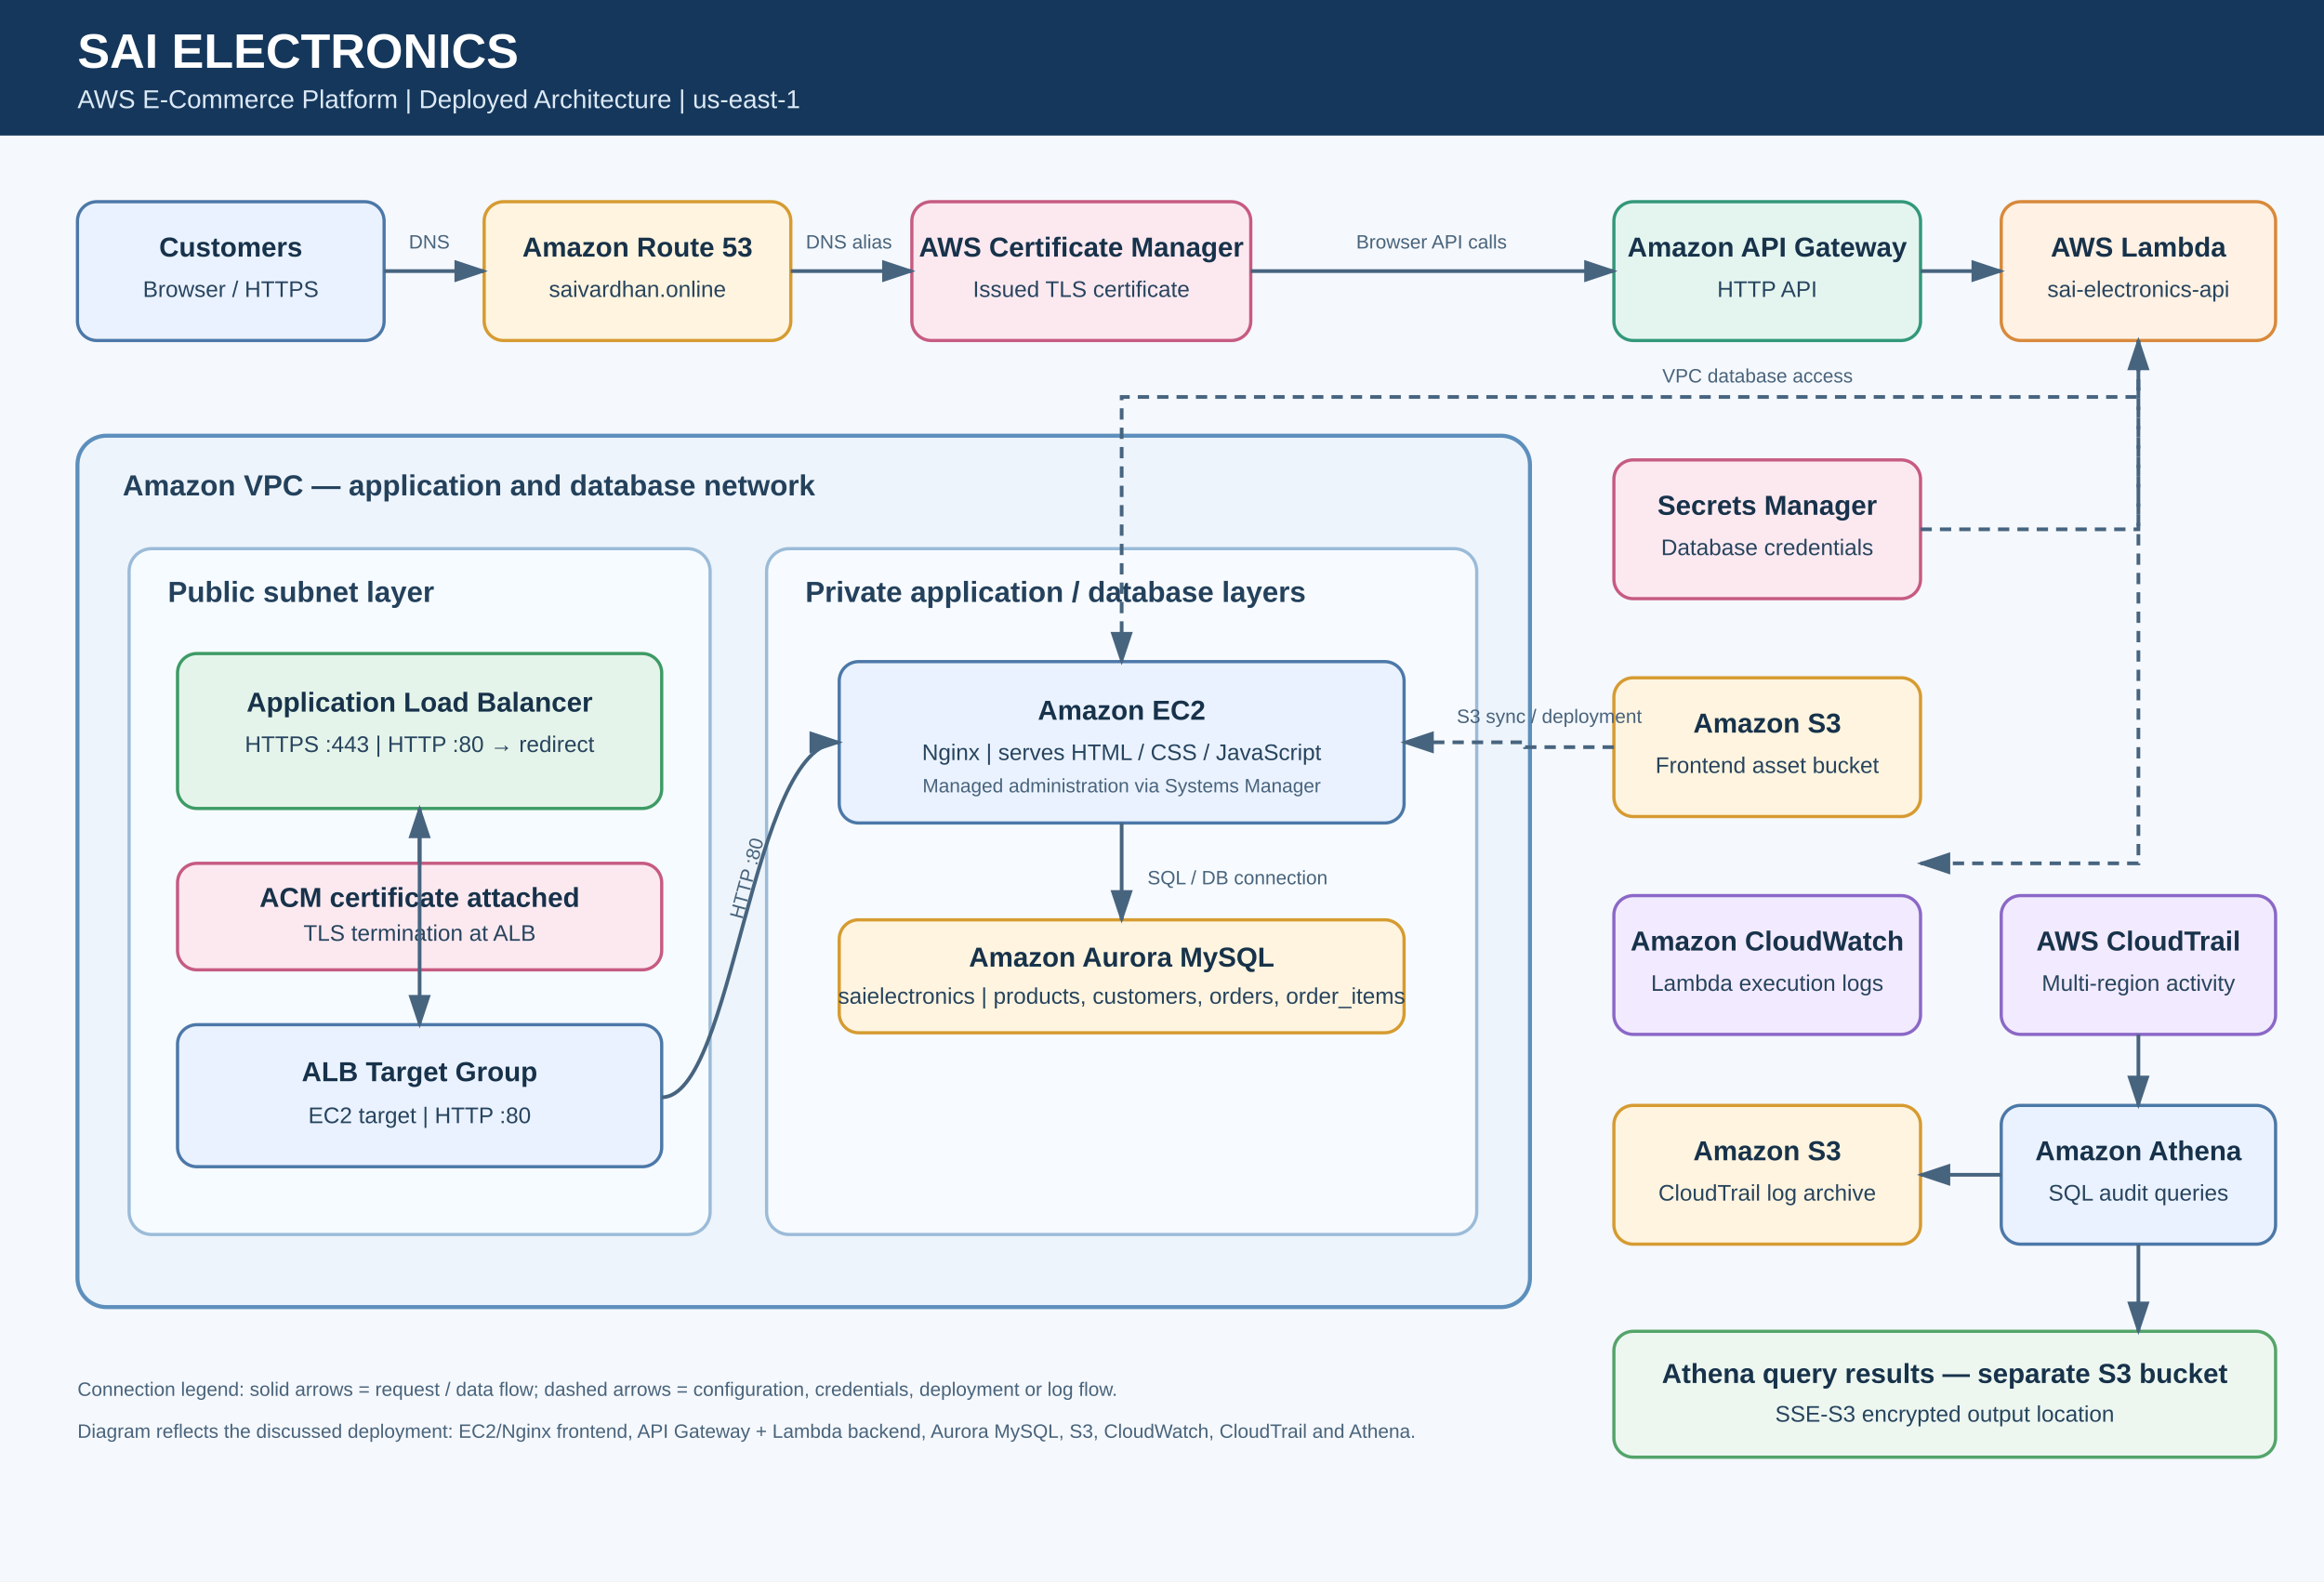
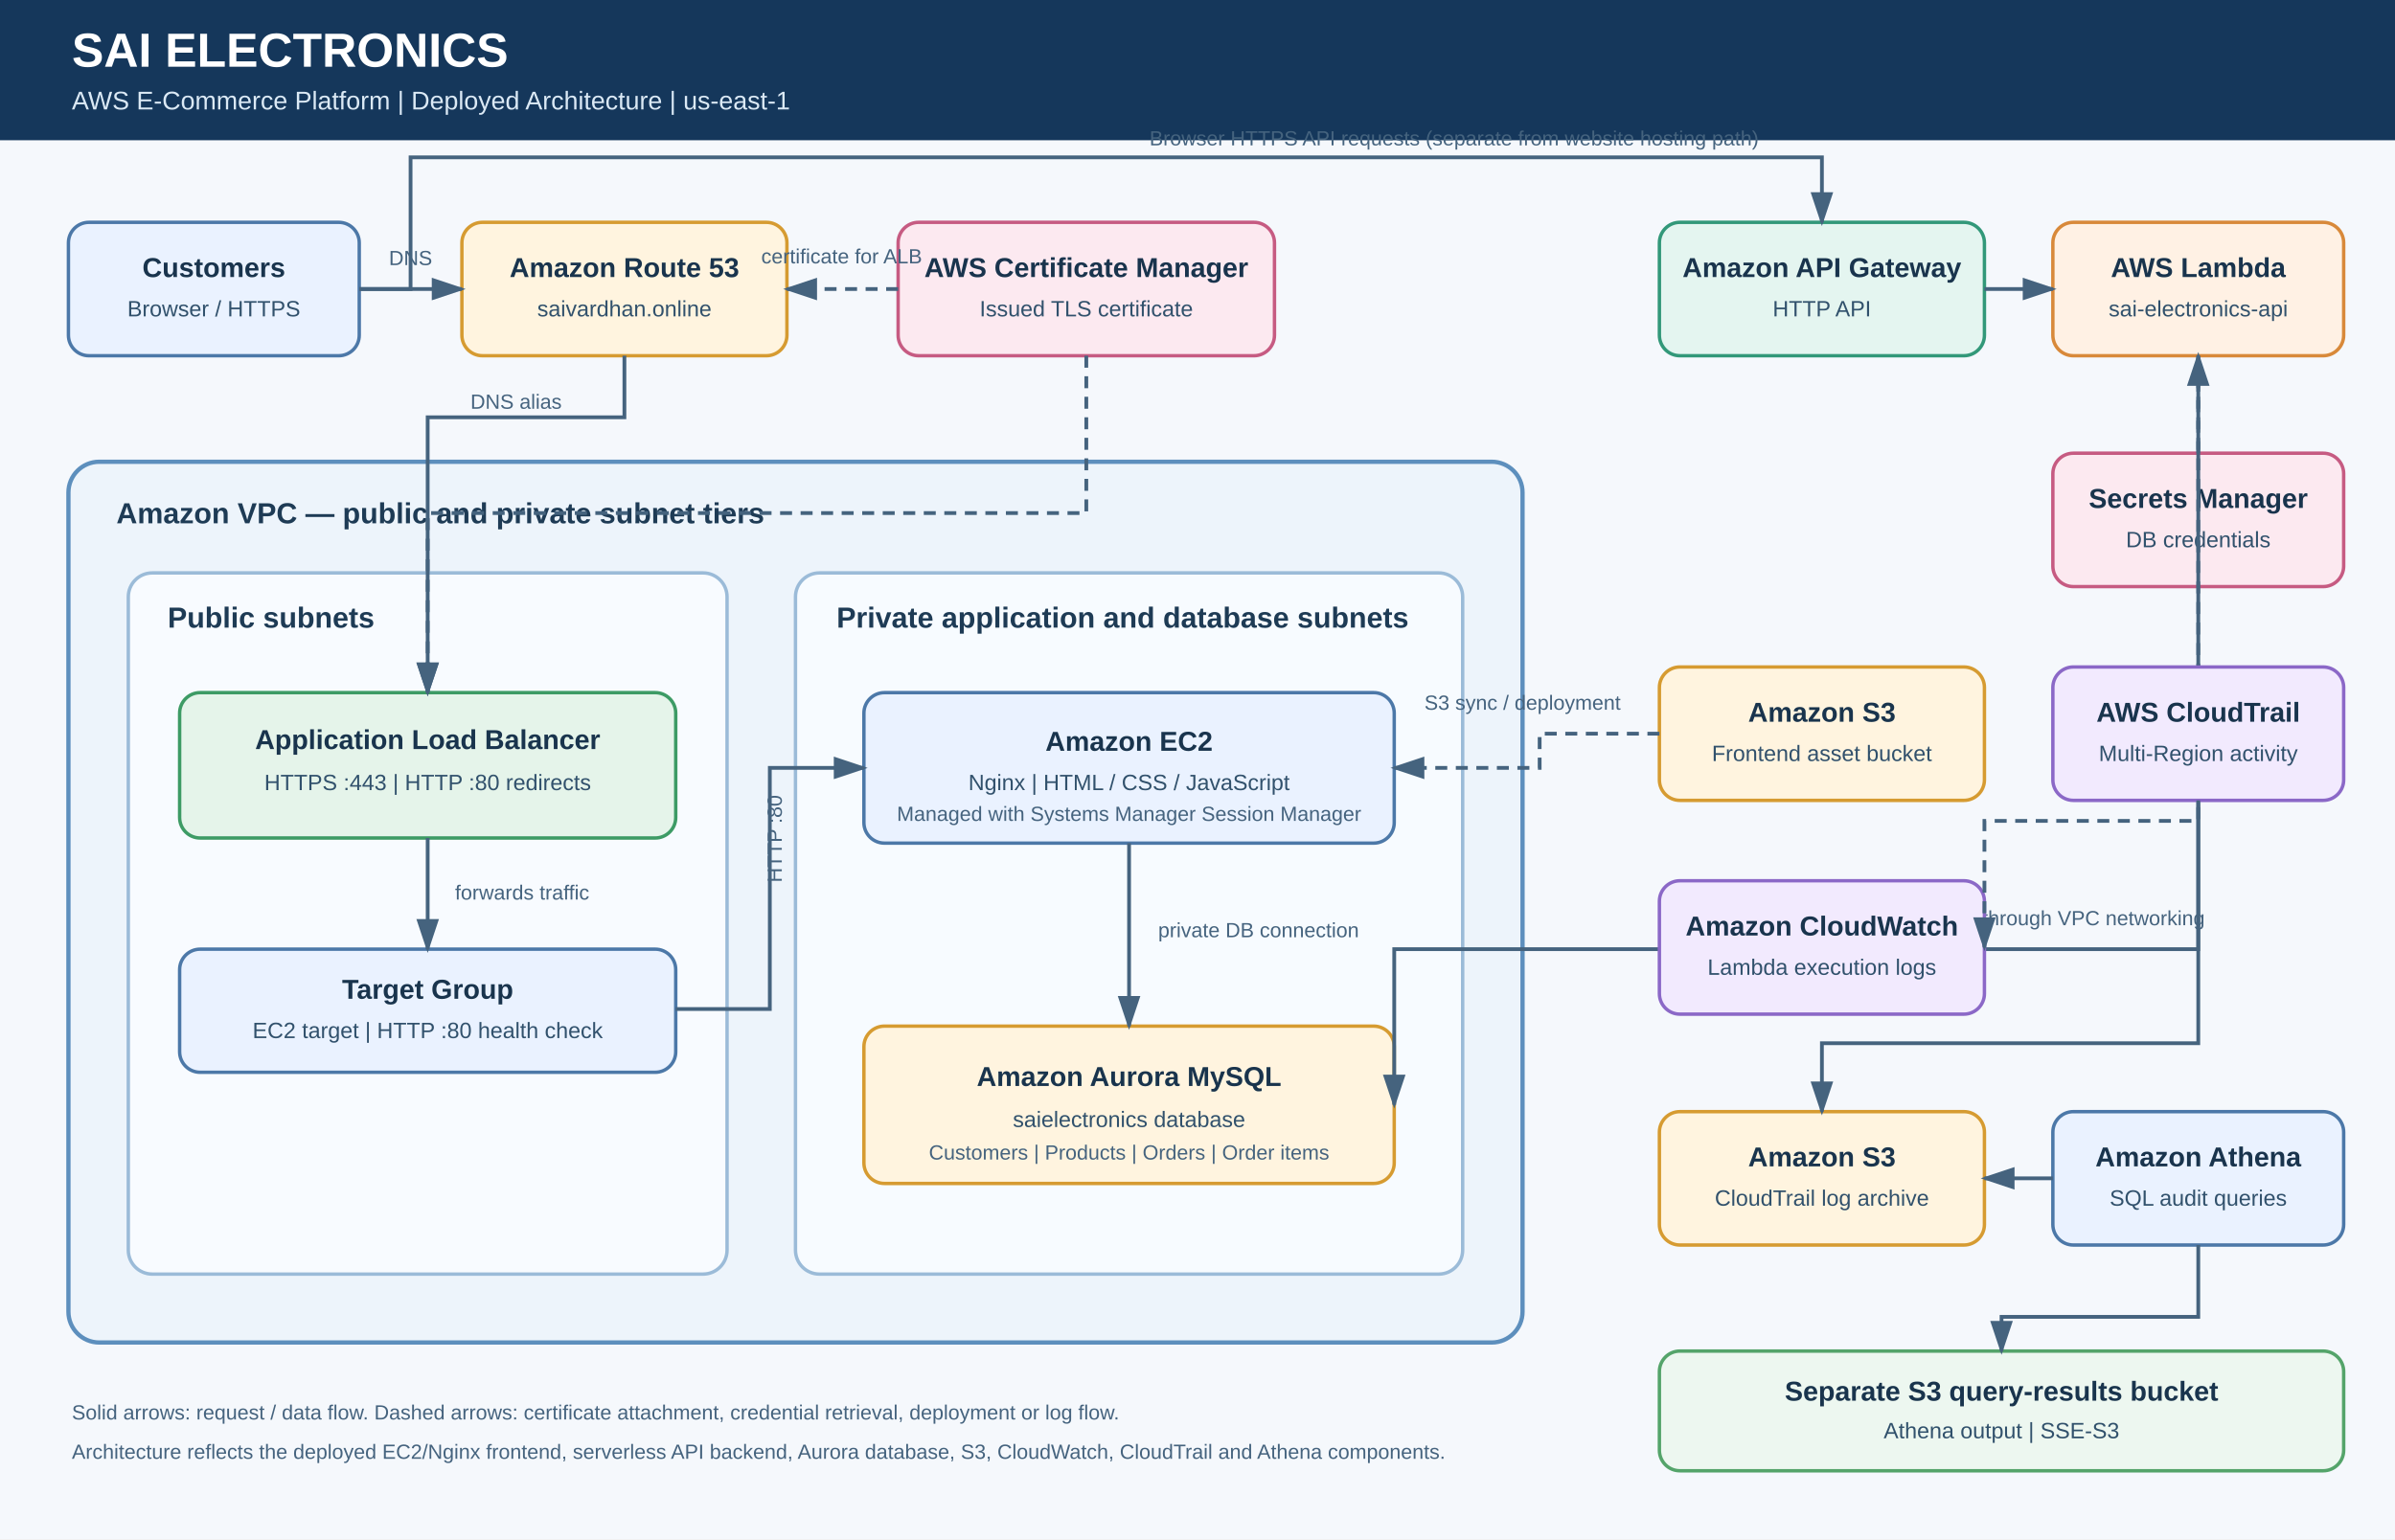
- <svg xmlns="http://www.w3.org/2000/svg" width="1440" height="980" viewBox="0 0 1440 980" role="img" aria-labelledby="title desc">
+ <svg xmlns="http://www.w3.org/2000/svg" width="1400" height="900" viewBox="0 0 1400 900" role="img" aria-labelledby="t d">
  <defs>
-     <marker id="arrow" markerWidth="10" markerHeight="10" refX="8" refY="3" orient="auto">
-       <path d="M0,0 L0,6 L9,3 z" fill="#47647f" />
+     <marker id="a" markerWidth="10" markerHeight="10" refX="8" refY="3" orient="auto">
+       <path d="M0 0 L0 6 L9 3z" fill="#45637e" />
    </marker>
    <style>
-     .h1{font:700 30px Arial;fill:#fff}.sub{font:16px Arial;fill:#dce9f6}
-     .section{font:700 18px Arial;fill:#24415c}.node{stroke-width:2;rx:12}
-     .head{font:700 17px Arial;fill:#17324a}.body{font:14px Arial;fill:#27445e}
-     .small{font:12px Arial;fill:#48637b}.edge{stroke:#47647f;stroke-width:2.3;fill:none;marker-end:url(#arrow)}
-     .dash{stroke-dasharray:7 5}
-   </style>
+  .title{font:700 28px Arial;fill:#fff}.subtitle{font:15px Arial;fill:#dbe9f5}
+  .heading{font:700 17px Arial;fill:#1e3b55}.nodeTitle{font:700 16px Arial;fill:#19344d}
+  .nodeText{font:13px Arial;fill:#31516c}.label{font:12px Arial;fill:#45637e}
+  .box{stroke-width:2;rx:12}.edge{stroke:#45637e;stroke-width:2.2;fill:none;marker-end:url(#a)}
+  .dashed{stroke-dasharray:7 5}
+  </style>
  </defs>
-   <rect width="1440" height="980" fill="#f5f8fc" />
-   <rect x="0" y="0" width="1440" height="84" fill="#15375b" />
-   <text x="48" y="42" class="h1">SAI ELECTRONICS</text>
-   <text x="48" y="67" class="sub">AWS E-Commerce Platform | Deployed Architecture | us-east-1</text>
-   <rect x="48" y="125" width="190" height="86" fill="#eaf2ff" stroke="#4c78a8" class="node" />
-   <text x="143" y="159" text-anchor="middle" class="head">Customers</text>
-   <text x="143" y="184" text-anchor="middle" class="body">Browser / HTTPS</text>
-   <rect x="300" y="125" width="190" height="86" fill="#fff4df" stroke="#d69b31" class="node" />
-   <text x="395" y="159" text-anchor="middle" class="head">Amazon Route 53</text>
-   <text x="395" y="184" text-anchor="middle" class="body">saivardhan.online</text>
-   <rect x="565" y="125" width="210" height="86" fill="#fce9f0" stroke="#c65b82" class="node" />
-   <text x="670" y="159" text-anchor="middle" class="head">AWS Certificate Manager</text>
-   <text x="670" y="184" text-anchor="middle" class="body">Issued TLS certificate</text>
-   <path d="M238 168 H300" class="edge" />
-   <text x="266" y="154" class="small" text-anchor="middle">DNS</text>
-   <path d="M490 168 H565" class="edge" />
-   <text x="526" y="154" class="small" text-anchor="middle">DNS alias</text>
-   <rect x="48" y="270" width="900" height="540" rx="18" fill="#edf4fb" stroke="#5d8fbd" stroke-width="2.5" />
-   <text x="76" y="307" class="section">Amazon VPC — application and database network</text>
-   <rect x="80" y="340" width="360" height="425" rx="14" fill="#f6fbff" stroke="#9bbbd8" stroke-width="2" />
-   <text x="104" y="373" class="section">Public subnet layer</text>
-   <rect x="110" y="405" width="300" height="96" fill="#e5f4ea" stroke="#3d9b65" class="node" />
-   <text x="260" y="441" text-anchor="middle" class="head">Application Load Balancer</text>
-   <text x="260" y="466" text-anchor="middle" class="body">HTTPS :443 | HTTP :80 → redirect</text>
-   <rect x="110" y="535" width="300" height="66" fill="#fce9f0" stroke="#c65b82" class="node" />
-   <text x="260" y="562" text-anchor="middle" class="head">ACM certificate attached</text>
-   <text x="260" y="583" text-anchor="middle" class="body">TLS termination at ALB</text>
-   <path d="M260 535 V501" class="edge" />
-   <rect x="110" y="635" width="300" height="88" fill="#eaf2ff" stroke="#4c78a8" class="node" />
-   <text x="260" y="670" text-anchor="middle" class="head">ALB Target Group</text>
-   <text x="260" y="696" text-anchor="middle" class="body">EC2 target | HTTP :80</text>
-   <path d="M260 501 V635" class="edge" />
-   <rect x="475" y="340" width="440" height="425" rx="14" fill="#f7fbff" stroke="#9bbbd8" stroke-width="2" />
-   <text x="499" y="373" class="section">Private application / database layers</text>
-   <rect x="520" y="410" width="350" height="100" fill="#eaf2ff" stroke="#4c78a8" class="node" />
-   <text x="695" y="446" text-anchor="middle" class="head">Amazon EC2</text>
-   <text x="695" y="471" text-anchor="middle" class="body">Nginx | serves HTML / CSS / JavaScript</text>
-   <text x="695" y="491" text-anchor="middle" class="small">Managed administration via Systems Manager</text>
-   <path d="M410 680 C455 680 465 460 520 460" class="edge" />
-   <text x="460" y="570" class="small" transform="rotate(-75 460 570)">HTTP :80</text>
-   <rect x="520" y="570" width="350" height="70" fill="#fff4df" stroke="#d69b31" class="node" />
-   <text x="695" y="599" text-anchor="middle" class="head">Amazon Aurora MySQL</text>
-   <text x="695" y="622" text-anchor="middle" class="body">saielectronics | products, customers, orders, order_items</text>
-   <path d="M695 510 V570" class="edge" />
-   <text x="711" y="548" class="small">SQL / DB connection</text>
-   <rect x="1000" y="125" width="190" height="86" fill="#e4f5f0" stroke="#329879" class="node" />
-   <text x="1095" y="159" text-anchor="middle" class="head">Amazon API Gateway</text>
-   <text x="1095" y="184" text-anchor="middle" class="body">HTTP API</text>
-   <rect x="1240" y="125" width="170" height="86" fill="#fff1e4" stroke="#d8893a" class="node" />
-   <text x="1325" y="159" text-anchor="middle" class="head">AWS Lambda</text>
-   <text x="1325" y="184" text-anchor="middle" class="body">sai-electronics-api</text>
-   <path d="M775 168 H1000" class="edge" />
-   <text x="887" y="154" class="small" text-anchor="middle">Browser API calls</text>
-   <path d="M1190 168 H1240" class="edge" />
-   <path d="M1325 211 V246 H695 V410" class="edge dash" />
-   <text x="1030" y="237" class="small">VPC database access</text>
-   <rect x="1000" y="285" width="190" height="86" fill="#fce9f0" stroke="#c65b82" class="node" />
-   <text x="1095" y="319" text-anchor="middle" class="head">Secrets Manager</text>
-   <text x="1095" y="344" text-anchor="middle" class="body">Database credentials</text>
-   <path d="M1190 328 H1325 V211" class="edge dash" />
-   <rect x="1000" y="420" width="190" height="86" fill="#fff4df" stroke="#d69b31" class="node" />
-   <text x="1095" y="454" text-anchor="middle" class="head">Amazon S3</text>
-   <text x="1095" y="479" text-anchor="middle" class="body">Frontend asset bucket</text>
-   <path d="M1000 463 H945 V460 H870" class="edge dash" />
-   <text x="960" y="448" class="small" text-anchor="middle">S3 sync / deployment</text>
-   <rect x="1000" y="555" width="190" height="86" fill="#f2eafe" stroke="#8b68c7" class="node" />
-   <text x="1095" y="589" text-anchor="middle" class="head">Amazon CloudWatch</text>
-   <text x="1095" y="614" text-anchor="middle" class="body">Lambda execution logs</text>
-   <path d="M1325 211 V535 H1190" class="edge dash" />
-   <rect x="1240" y="555" width="170" height="86" fill="#f2eafe" stroke="#8b68c7" class="node" />
-   <text x="1325" y="589" text-anchor="middle" class="head">AWS CloudTrail</text>
-   <text x="1325" y="614" text-anchor="middle" class="body">Multi-region activity</text>
-   <rect x="1000" y="685" width="190" height="86" fill="#fff4df" stroke="#d69b31" class="node" />
-   <text x="1095" y="719" text-anchor="middle" class="head">Amazon S3</text>
-   <text x="1095" y="744" text-anchor="middle" class="body">CloudTrail log archive</text>
-   <rect x="1240" y="685" width="170" height="86" fill="#eaf2ff" stroke="#4c78a8" class="node" />
-   <text x="1325" y="719" text-anchor="middle" class="head">Amazon Athena</text>
-   <text x="1325" y="744" text-anchor="middle" class="body">SQL audit queries</text>
-   <path d="M1325 641 V685" class="edge" />
-   <path d="M1240 728 H1190" class="edge" />
-   <rect x="1000" y="825" width="410" height="78" fill="#edf7f0" stroke="#54a46a" class="node" />
-   <text x="1205" y="857" text-anchor="middle" class="head">Athena query results — separate S3 bucket</text>
-   <text x="1205" y="881" text-anchor="middle" class="body">SSE-S3 encrypted output location</text>
-   <path d="M1325 771 V825" class="edge" />
-   <text x="48" y="865" class="small">Connection legend: solid arrows = request / data flow; dashed arrows = configuration, credentials, deployment or log flow.</text>
-   <text x="48" y="891" class="small">Diagram reflects the discussed deployment: EC2/Nginx frontend, API Gateway + Lambda backend, Aurora MySQL, S3, CloudWatch, CloudTrail and Athena.</text>
+   <rect width="1400" height="900" fill="#f5f8fc" />
+   <rect width="1400" height="82" fill="#15375b" />
+   <text x="42" y="39" class="title">SAI ELECTRONICS</text>
+   <text x="42" y="64" class="subtitle">AWS E-Commerce Platform | Deployed Architecture | us-east-1</text>
+   <rect x="40" y="130" width="170" height="78" fill="#eaf2ff" stroke="#4c78a8" class="box" />
+   <text x="125" y="162" text-anchor="middle" class="nodeTitle">Customers</text>
+   <text x="125" y="185" text-anchor="middle" class="nodeText">Browser / HTTPS</text>
+   <rect x="270" y="130" width="190" height="78" fill="#fff4df" stroke="#d69b31" class="box" />
+   <text x="365" y="162" text-anchor="middle" class="nodeTitle">Amazon Route 53</text>
+   <text x="365" y="185" text-anchor="middle" class="nodeText">saivardhan.online</text>
+   <path d="M210 169 H270" class="edge" />
+   <text x="240" y="155" text-anchor="middle" class="label">DNS</text>
+   <rect x="40" y="270" width="850" height="515" rx="18" fill="#edf4fb" stroke="#5d8fbd" stroke-width="2.5" />
+   <text x="68" y="306" class="heading">Amazon VPC — public and private subnet tiers</text>
+   <rect x="75" y="335" width="350" height="410" rx="14" fill="#f8fbff" stroke="#9bbbd8" stroke-width="2" />
+   <text x="98" y="367" class="heading">Public subnets</text>
+   <rect x="105" y="405" width="290" height="85" fill="#e5f4ea" stroke="#3d9b65" class="box" />
+   <text x="250" y="438" text-anchor="middle" class="nodeTitle">Application Load Balancer</text>
+   <text x="250" y="462" text-anchor="middle" class="nodeText">HTTPS :443 | HTTP :80 redirects</text>
+   <rect x="105" y="555" width="290" height="72" fill="#eaf2ff" stroke="#4c78a8" class="box" />
+   <text x="250" y="584" text-anchor="middle" class="nodeTitle">Target Group</text>
+   <text x="250" y="607" text-anchor="middle" class="nodeText">EC2 target | HTTP :80 health check</text>
+   <path d="M250 490 V555" class="edge" />
+   <text x="266" y="526" class="label">forwards traffic</text>
+   <rect x="465" y="335" width="390" height="410" rx="14" fill="#f7fbff" stroke="#9bbbd8" stroke-width="2" />
+   <text x="489" y="367" class="heading">Private application and database subnets</text>
+   <rect x="505" y="405" width="310" height="88" fill="#eaf2ff" stroke="#4c78a8" class="box" />
+   <text x="660" y="439" text-anchor="middle" class="nodeTitle">Amazon EC2</text>
+   <text x="660" y="462" text-anchor="middle" class="nodeText">Nginx | HTML / CSS / JavaScript</text>
+   <text x="660" y="480" text-anchor="middle" class="label">Managed with Systems Manager Session Manager</text>
+   <rect x="505" y="600" width="310" height="92" fill="#fff4df" stroke="#d69b31" class="box" />
+   <text x="660" y="635" text-anchor="middle" class="nodeTitle">Amazon Aurora MySQL</text>
+   <text x="660" y="659" text-anchor="middle" class="nodeText">saielectronics database</text>
+   <text x="660" y="678" text-anchor="middle" class="label">Customers | Products | Orders | Order items</text>
+   <path d="M395 590 H450 V449 H505" class="edge" />
+   <text x="457" y="516" class="label" transform="rotate(-90 457 516)">HTTP :80</text>
+   <path d="M660 493 V600" class="edge" />
+   <text x="677" y="548" class="label">private DB connection</text>
+   <path d="M365 208 V244 H250 V405" class="edge" />
+   <text x="275" y="239" class="label">DNS alias</text>
+   <rect x="525" y="130" width="220" height="78" fill="#fce9f0" stroke="#c65b82" class="box" />
+   <text x="635" y="162" text-anchor="middle" class="nodeTitle">AWS Certificate Manager</text>
+   <text x="635" y="185" text-anchor="middle" class="nodeText">Issued TLS certificate</text>
+   <path d="M525 169 H460" class="edge dashed" />
+   <text x="492" y="154" text-anchor="middle" class="label">certificate for ALB</text>
+   <path d="M635 208 V300 H250 V405" class="edge dashed" />
+   <rect x="970" y="130" width="190" height="78" fill="#e4f5f0" stroke="#329879" class="box" />
+   <text x="1065" y="162" text-anchor="middle" class="nodeTitle">Amazon API Gateway</text>
+   <text x="1065" y="185" text-anchor="middle" class="nodeText">HTTP API</text>
+   <rect x="1200" y="130" width="170" height="78" fill="#fff1e4" stroke="#d8893a" class="box" />
+   <text x="1285" y="162" text-anchor="middle" class="nodeTitle">AWS Lambda</text>
+   <text x="1285" y="185" text-anchor="middle" class="nodeText">sai-electronics-api</text>
+   <path d="M210 169 H240 V92 H1065 V130" class="edge" />
+   <text x="850" y="85" class="label" text-anchor="middle">Browser HTTPS API requests (separate from website hosting path)</text>
+   <path d="M1160 169 H1200" class="edge" />
+   <rect x="1200" y="265" width="170" height="78" fill="#fce9f0" stroke="#c65b82" class="box" />
+   <text x="1285" y="297" text-anchor="middle" class="nodeTitle">Secrets Manager</text>
+   <text x="1285" y="320" text-anchor="middle" class="nodeText">DB credentials</text>
+   <path d="M1285 265 V208" class="edge dashed" />
+   <path d="M1285 208 V555 H815 V646" class="edge" />
+   <text x="1020" y="541" class="label">Lambda accesses Aurora through VPC networking</text>
+   <rect x="970" y="390" width="190" height="78" fill="#fff4df" stroke="#d69b31" class="box" />
+   <text x="1065" y="422" text-anchor="middle" class="nodeTitle">Amazon S3</text>
+   <text x="1065" y="445" text-anchor="middle" class="nodeText">Frontend asset bucket</text>
+   <path d="M970 429 H900 V449 H815" class="edge dashed" />
+   <text x="890" y="415" class="label" text-anchor="middle">S3 sync / deployment</text>
+   <rect x="970" y="515" width="190" height="78" fill="#f2eafe" stroke="#8b68c7" class="box" />
+   <text x="1065" y="547" text-anchor="middle" class="nodeTitle">Amazon CloudWatch</text>
+   <text x="1065" y="570" text-anchor="middle" class="nodeText">Lambda execution logs</text>
+   <path d="M1285 208 V480 H1160 V554" class="edge dashed" />
+   <rect x="1200" y="390" width="170" height="78" fill="#f2eafe" stroke="#8b68c7" class="box" />
+   <text x="1285" y="422" text-anchor="middle" class="nodeTitle">AWS CloudTrail</text>
+   <text x="1285" y="445" text-anchor="middle" class="nodeText">Multi-Region activity</text>
+   <rect x="970" y="650" width="190" height="78" fill="#fff4df" stroke="#d69b31" class="box" />
+   <text x="1065" y="682" text-anchor="middle" class="nodeTitle">Amazon S3</text>
+   <text x="1065" y="705" text-anchor="middle" class="nodeText">CloudTrail log archive</text>
+   <path d="M1285 468 V610 H1065 V650" class="edge" />
+   <rect x="1200" y="650" width="170" height="78" fill="#eaf2ff" stroke="#4c78a8" class="box" />
+   <text x="1285" y="682" text-anchor="middle" class="nodeTitle">Amazon Athena</text>
+   <text x="1285" y="705" text-anchor="middle" class="nodeText">SQL audit queries</text>
+   <path d="M1200 689 H1160" class="edge" />
+   <rect x="970" y="790" width="400" height="70" fill="#edf7f0" stroke="#54a46a" class="box" />
+   <text x="1170" y="819" text-anchor="middle" class="nodeTitle">Separate S3 query-results bucket</text>
+   <text x="1170" y="841" text-anchor="middle" class="nodeText">Athena output | SSE-S3</text>
+   <path d="M1285 728 V770 H1170 V790" class="edge" />
+   <text x="42" y="830" class="label">Solid arrows: request / data flow. Dashed arrows: certificate attachment, credential retrieval, deployment or log flow.</text>
+   <text x="42" y="853" class="label">Architecture reflects the deployed EC2/Nginx frontend, serverless API backend, Aurora database, S3, CloudWatch, CloudTrail and Athena components.</text>
</svg>
